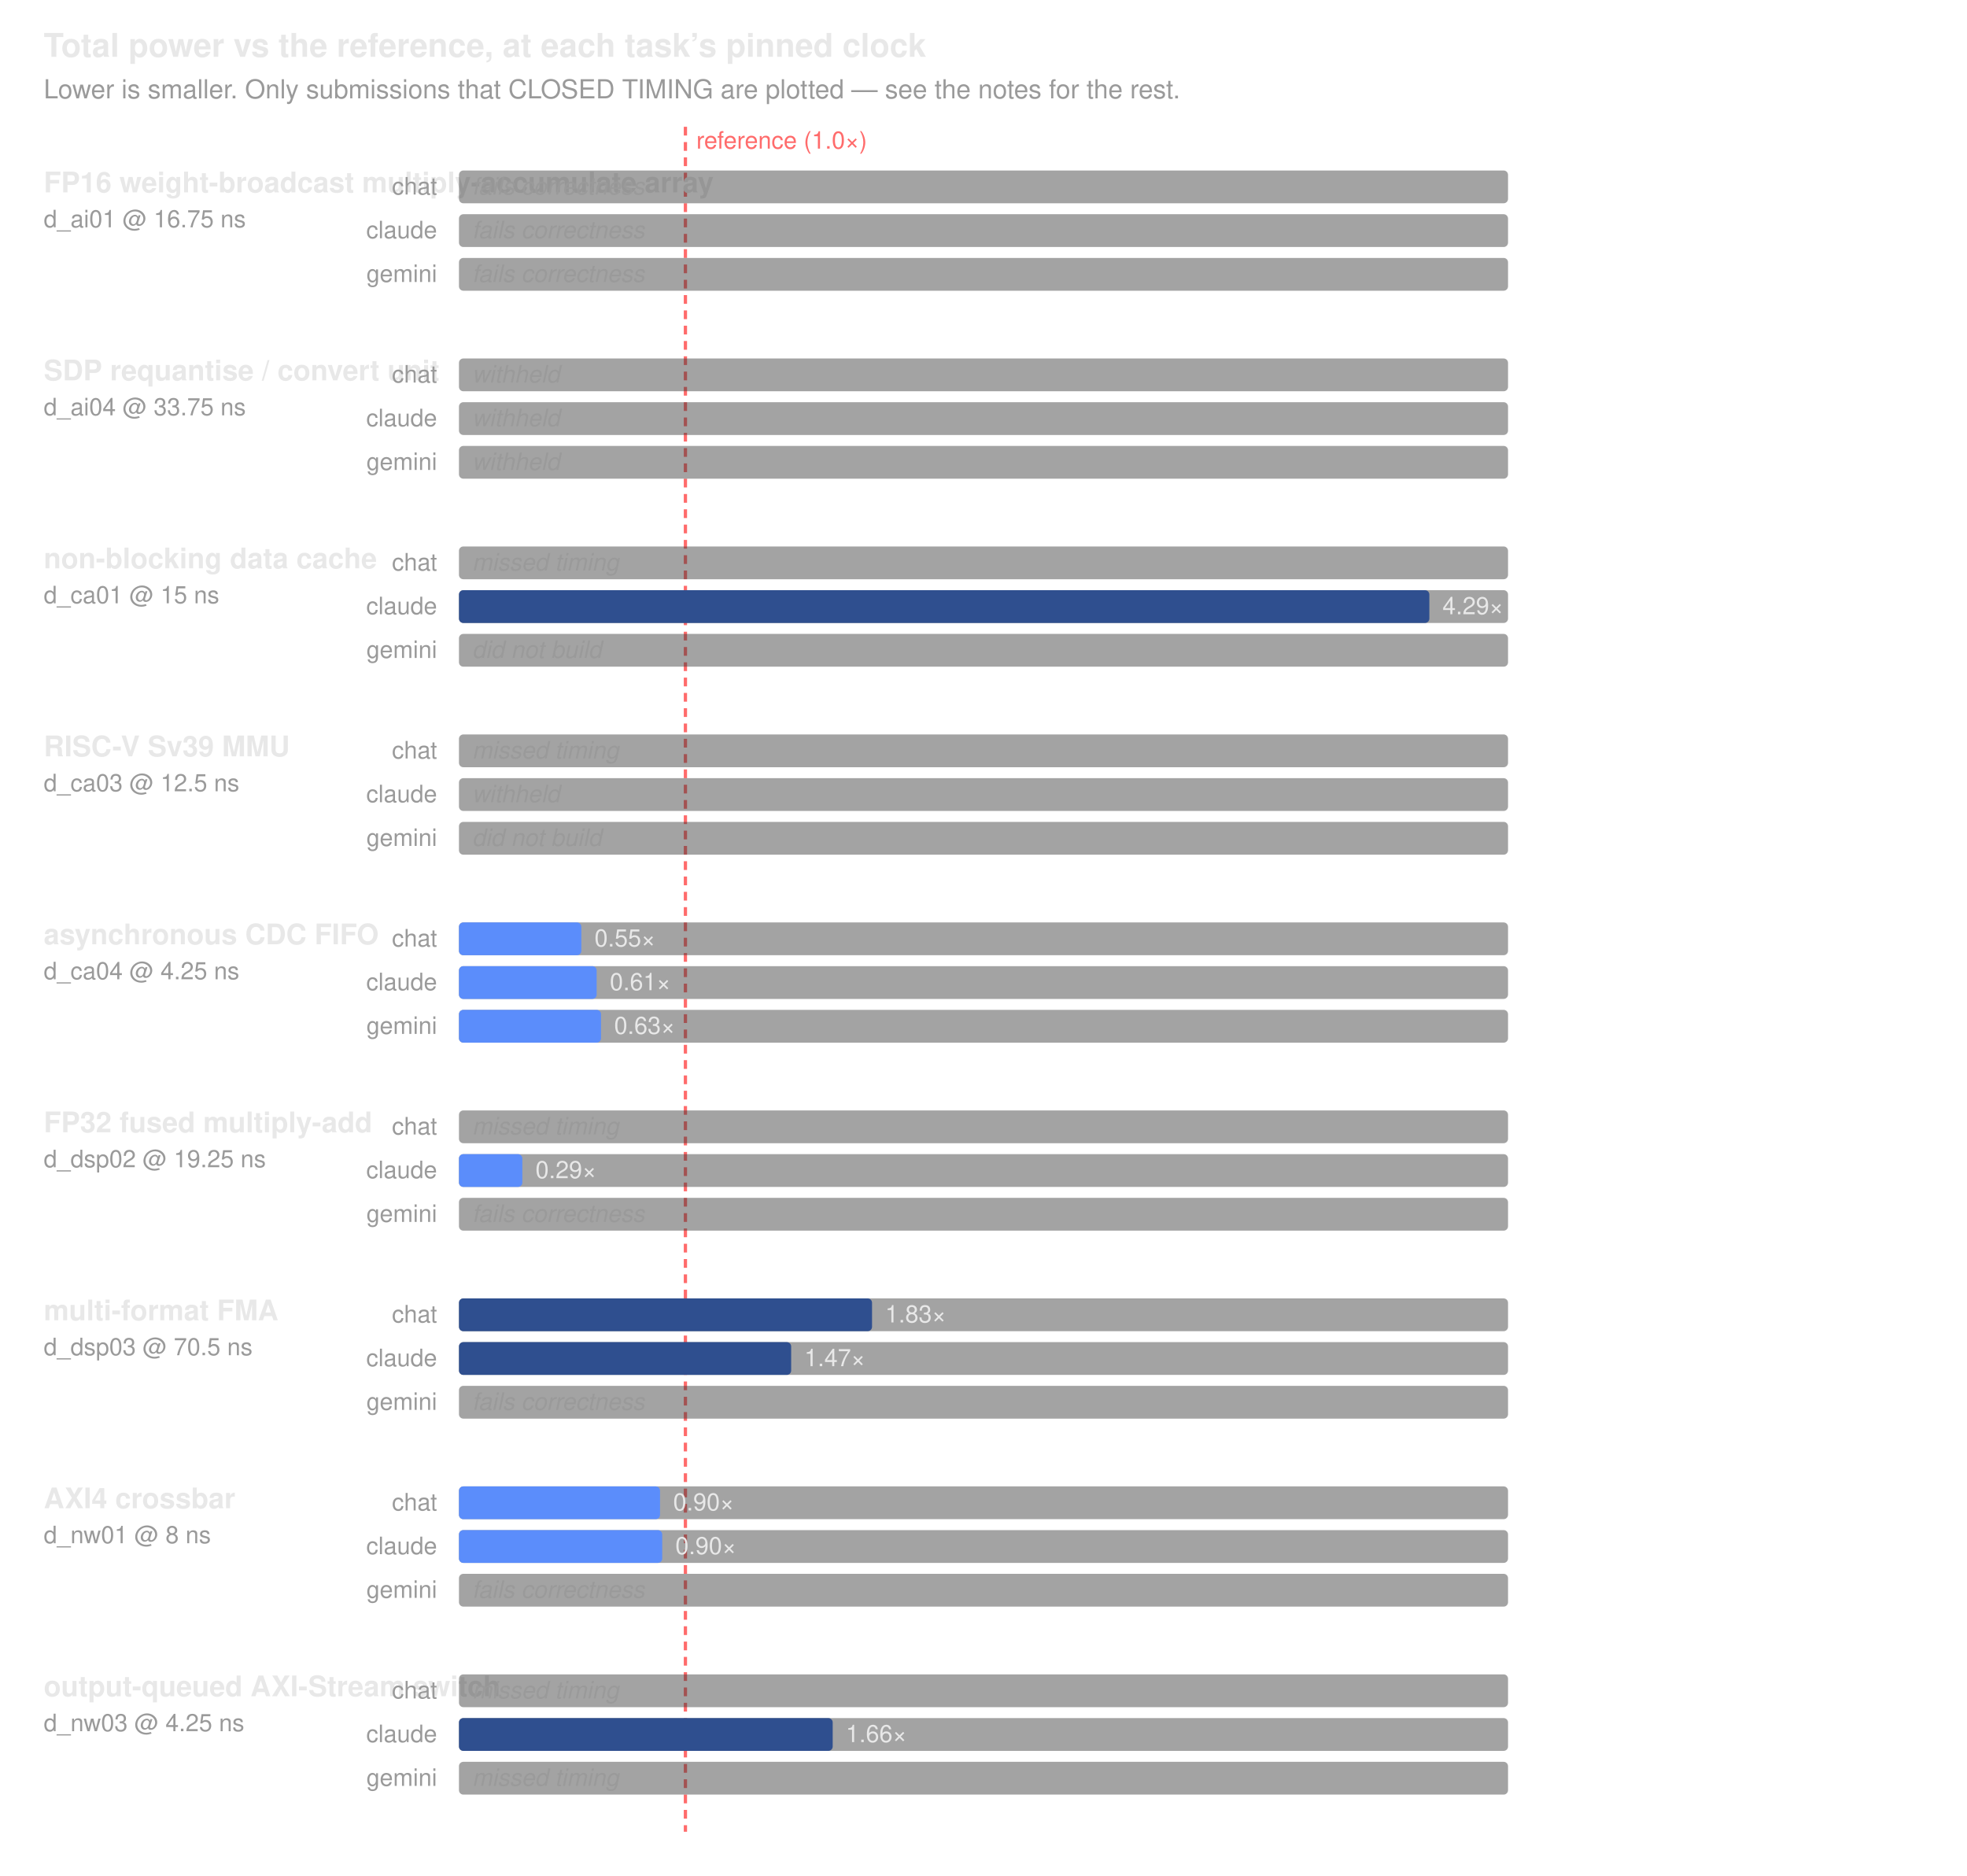
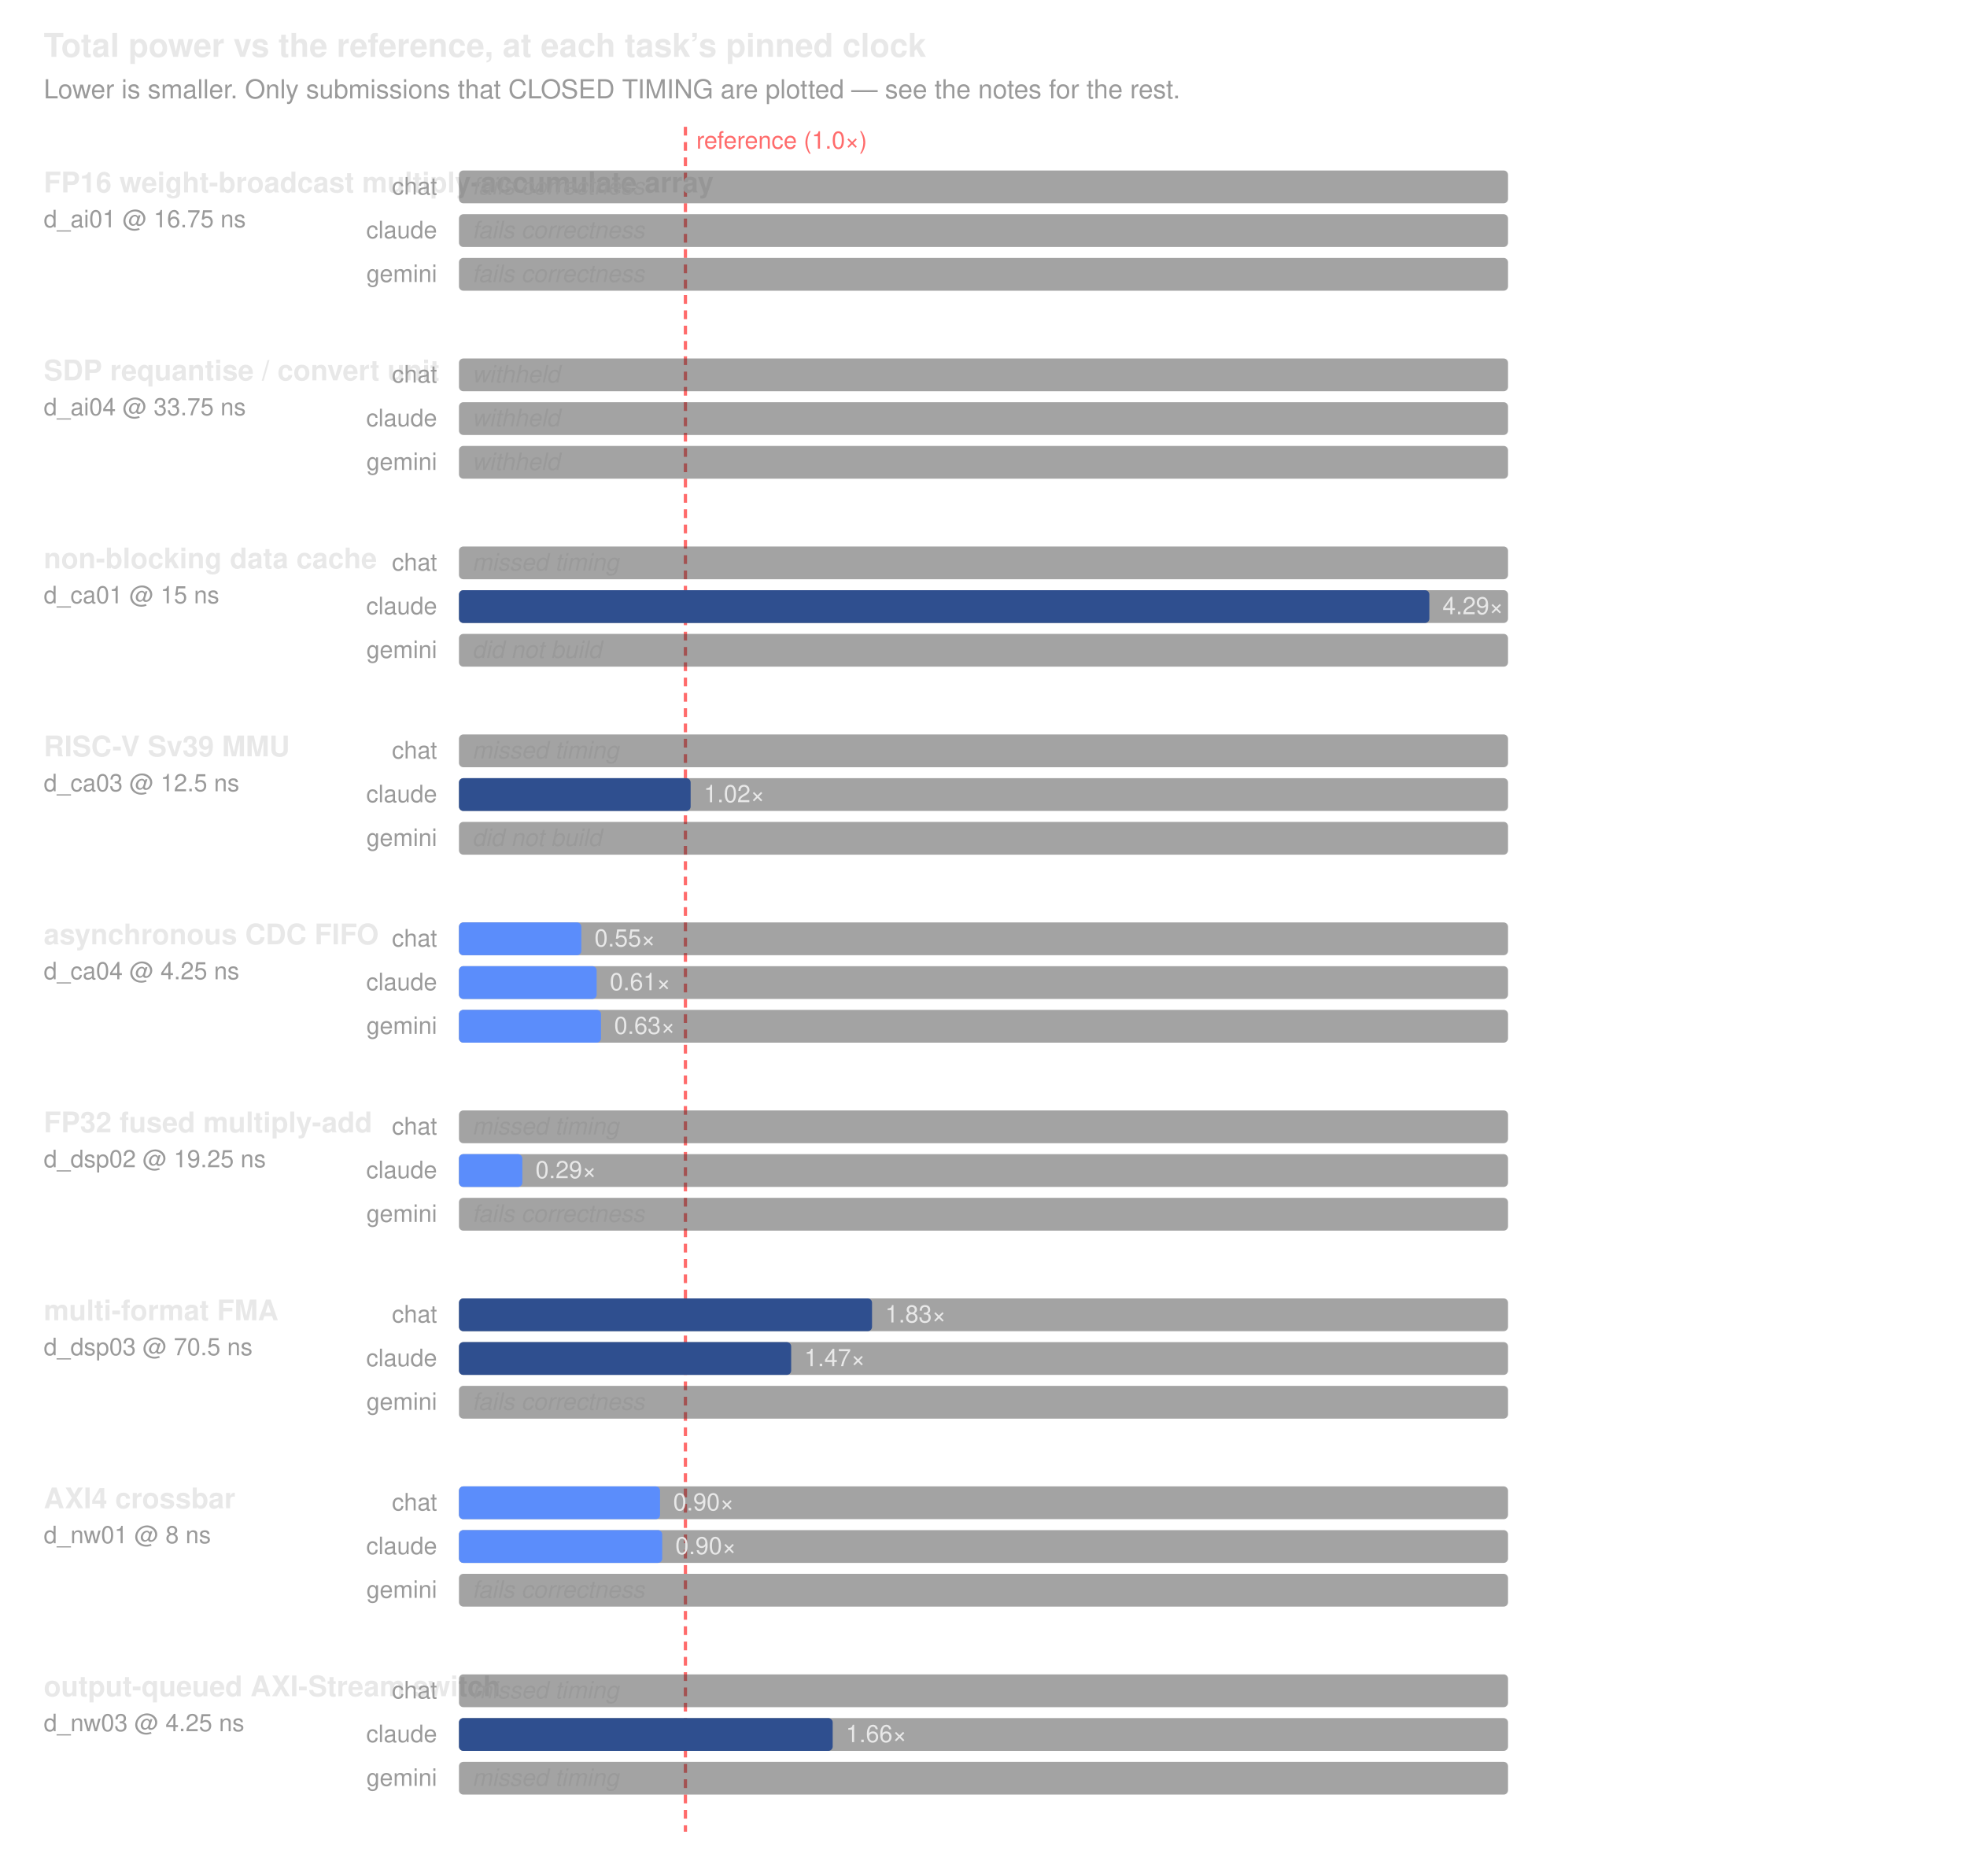
<svg xmlns="http://www.w3.org/2000/svg" viewBox="0 0 900 858" font-family="-apple-system,BlinkMacSystemFont,Segoe UI,Helvetica,Arial,sans-serif">
  <rect width="900" height="858" fill="none" />
  <text x="20" y="26" fill="#e8e8e8" font-size="15" font-weight="600">Total power vs the reference, at each task’s pinned clock</text>
  <text x="20" y="45" fill="#9a9a9a" font-size="12">Lower is smaller. Only submissions that CLOSED TIMING are plotted — see the notes for the rest.</text>
  <line x1="313.613" y1="58" x2="313.613" y2="838" stroke="#ff6b6b" stroke-width="1.5" stroke-dasharray="4 3" />
  <text x="318.613" y="68" fill="#ff6b6b" font-size="11">reference (1.0×)</text>
  <text x="20" y="88" fill="#e8e8e8" font-size="13" font-weight="600">FP16 weight-broadcast multiply-accumulate array</text>
  <text x="20" y="104" fill="#9a9a9a" font-size="11">d_ai01 @ 16.75 ns</text>
  <text x="200" y="89" fill="#9a9a9a" font-size="11" text-anchor="end">chat</text>
  <rect x="210" y="78" width="480" height="15" rx="2" fill="#333" opacity="0.45" />
  <text x="216" y="89" fill="#9a9a9a" font-size="11" font-style="italic">fails correctness</text>
  <text x="200" y="109" fill="#9a9a9a" font-size="11" text-anchor="end">claude</text>
  <rect x="210" y="98" width="480" height="15" rx="2" fill="#333" opacity="0.45" />
  <text x="216" y="109" fill="#9a9a9a" font-size="11" font-style="italic">fails correctness</text>
  <text x="200" y="129" fill="#9a9a9a" font-size="11" text-anchor="end">gemini</text>
  <rect x="210" y="118" width="480" height="15" rx="2" fill="#333" opacity="0.45" />
  <text x="216" y="129" fill="#9a9a9a" font-size="11" font-style="italic">fails correctness</text>
  <text x="20" y="174" fill="#e8e8e8" font-size="13" font-weight="600">SDP requantise / convert unit</text>
  <text x="20" y="190" fill="#9a9a9a" font-size="11">d_ai04 @ 33.75 ns</text>
  <text x="200" y="175" fill="#9a9a9a" font-size="11" text-anchor="end">chat</text>
  <rect x="210" y="164" width="480" height="15" rx="2" fill="#333" opacity="0.45" />
  <text x="216" y="175" fill="#9a9a9a" font-size="11" font-style="italic">withheld</text>
  <text x="200" y="195" fill="#9a9a9a" font-size="11" text-anchor="end">claude</text>
  <rect x="210" y="184" width="480" height="15" rx="2" fill="#333" opacity="0.45" />
  <text x="216" y="195" fill="#9a9a9a" font-size="11" font-style="italic">withheld</text>
  <text x="200" y="215" fill="#9a9a9a" font-size="11" text-anchor="end">gemini</text>
  <rect x="210" y="204" width="480" height="15" rx="2" fill="#333" opacity="0.45" />
  <text x="216" y="215" fill="#9a9a9a" font-size="11" font-style="italic">withheld</text>
  <text x="20" y="260" fill="#e8e8e8" font-size="13" font-weight="600">non-blocking data cache</text>
  <text x="20" y="276" fill="#9a9a9a" font-size="11">d_ca01 @ 15 ns</text>
  <text x="200" y="261" fill="#9a9a9a" font-size="11" text-anchor="end">chat</text>
  <rect x="210" y="250" width="480" height="15" rx="2" fill="#333" opacity="0.45" />
  <text x="216" y="261" fill="#9a9a9a" font-size="11" font-style="italic">missed timing</text>
  <text x="200" y="281" fill="#9a9a9a" font-size="11" text-anchor="end">claude</text>
  <rect x="210" y="270" width="480" height="15" rx="2" fill="#333" opacity="0.45" />
  <rect x="210" y="270" width="444" height="15" rx="2" fill="#2f4f8f" />
  <text x="660" y="281" fill="#e8e8e8" font-size="11">4.29×</text>
  <text x="200" y="301" fill="#9a9a9a" font-size="11" text-anchor="end">gemini</text>
  <rect x="210" y="290" width="480" height="15" rx="2" fill="#333" opacity="0.45" />
  <text x="216" y="301" fill="#9a9a9a" font-size="11" font-style="italic">did not build</text>
  <text x="20" y="346" fill="#e8e8e8" font-size="13" font-weight="600">RISC-V Sv39 MMU</text>
  <text x="20" y="362" fill="#9a9a9a" font-size="11">d_ca03 @ 12.5 ns</text>
  <text x="200" y="347" fill="#9a9a9a" font-size="11" text-anchor="end">chat</text>
  <rect x="210" y="336" width="480" height="15" rx="2" fill="#333" opacity="0.45" />
  <text x="216" y="347" fill="#9a9a9a" font-size="11" font-style="italic">missed timing</text>
  <text x="200" y="367" fill="#9a9a9a" font-size="11" text-anchor="end">claude</text>
  <rect x="210" y="356" width="480" height="15" rx="2" fill="#333" opacity="0.45" />
-   <text x="216" y="367" fill="#9a9a9a" font-size="11" font-style="italic">withheld</text>
+   <rect x="210" y="356" width="106" height="15" rx="2" fill="#2f4f8f" />
+   <text x="322" y="367" fill="#e8e8e8" font-size="11">1.02×</text>
  <text x="200" y="387" fill="#9a9a9a" font-size="11" text-anchor="end">gemini</text>
  <rect x="210" y="376" width="480" height="15" rx="2" fill="#333" opacity="0.45" />
  <text x="216" y="387" fill="#9a9a9a" font-size="11" font-style="italic">did not build</text>
  <text x="20" y="432" fill="#e8e8e8" font-size="13" font-weight="600">asynchronous CDC FIFO</text>
  <text x="20" y="448" fill="#9a9a9a" font-size="11">d_ca04 @ 4.25 ns</text>
  <text x="200" y="433" fill="#9a9a9a" font-size="11" text-anchor="end">chat</text>
  <rect x="210" y="422" width="480" height="15" rx="2" fill="#333" opacity="0.45" />
  <rect x="210" y="422" width="56" height="15" rx="2" fill="#5b8dfb" />
  <text x="272" y="433" fill="#e8e8e8" font-size="11">0.55×</text>
  <text x="200" y="453" fill="#9a9a9a" font-size="11" text-anchor="end">claude</text>
  <rect x="210" y="442" width="480" height="15" rx="2" fill="#333" opacity="0.45" />
  <rect x="210" y="442" width="63" height="15" rx="2" fill="#5b8dfb" />
  <text x="279" y="453" fill="#e8e8e8" font-size="11">0.61×</text>
  <text x="200" y="473" fill="#9a9a9a" font-size="11" text-anchor="end">gemini</text>
  <rect x="210" y="462" width="480" height="15" rx="2" fill="#333" opacity="0.45" />
  <rect x="210" y="462" width="65" height="15" rx="2" fill="#5b8dfb" />
  <text x="281" y="473" fill="#e8e8e8" font-size="11">0.63×</text>
  <text x="20" y="518" fill="#e8e8e8" font-size="13" font-weight="600">FP32 fused multiply-add</text>
  <text x="20" y="534" fill="#9a9a9a" font-size="11">d_dsp02 @ 19.25 ns</text>
  <text x="200" y="519" fill="#9a9a9a" font-size="11" text-anchor="end">chat</text>
  <rect x="210" y="508" width="480" height="15" rx="2" fill="#333" opacity="0.45" />
  <text x="216" y="519" fill="#9a9a9a" font-size="11" font-style="italic">missed timing</text>
  <text x="200" y="539" fill="#9a9a9a" font-size="11" text-anchor="end">claude</text>
  <rect x="210" y="528" width="480" height="15" rx="2" fill="#333" opacity="0.45" />
  <rect x="210" y="528" width="29" height="15" rx="2" fill="#5b8dfb" />
  <text x="245" y="539" fill="#e8e8e8" font-size="11">0.29×</text>
  <text x="200" y="559" fill="#9a9a9a" font-size="11" text-anchor="end">gemini</text>
  <rect x="210" y="548" width="480" height="15" rx="2" fill="#333" opacity="0.45" />
  <text x="216" y="559" fill="#9a9a9a" font-size="11" font-style="italic">fails correctness</text>
  <text x="20" y="604" fill="#e8e8e8" font-size="13" font-weight="600">multi-format FMA</text>
  <text x="20" y="620" fill="#9a9a9a" font-size="11">d_dsp03 @ 70.5 ns</text>
  <text x="200" y="605" fill="#9a9a9a" font-size="11" text-anchor="end">chat</text>
  <rect x="210" y="594" width="480" height="15" rx="2" fill="#333" opacity="0.45" />
  <rect x="210" y="594" width="189" height="15" rx="2" fill="#2f4f8f" />
  <text x="405" y="605" fill="#e8e8e8" font-size="11">1.83×</text>
  <text x="200" y="625" fill="#9a9a9a" font-size="11" text-anchor="end">claude</text>
  <rect x="210" y="614" width="480" height="15" rx="2" fill="#333" opacity="0.45" />
  <rect x="210" y="614" width="152" height="15" rx="2" fill="#2f4f8f" />
  <text x="368" y="625" fill="#e8e8e8" font-size="11">1.47×</text>
  <text x="200" y="645" fill="#9a9a9a" font-size="11" text-anchor="end">gemini</text>
  <rect x="210" y="634" width="480" height="15" rx="2" fill="#333" opacity="0.45" />
  <text x="216" y="645" fill="#9a9a9a" font-size="11" font-style="italic">fails correctness</text>
  <text x="20" y="690" fill="#e8e8e8" font-size="13" font-weight="600">AXI4 crossbar</text>
  <text x="20" y="706" fill="#9a9a9a" font-size="11">d_nw01 @ 8 ns</text>
  <text x="200" y="691" fill="#9a9a9a" font-size="11" text-anchor="end">chat</text>
  <rect x="210" y="680" width="480" height="15" rx="2" fill="#333" opacity="0.45" />
  <rect x="210" y="680" width="92" height="15" rx="2" fill="#5b8dfb" />
  <text x="308" y="691" fill="#e8e8e8" font-size="11">0.90×</text>
  <text x="200" y="711" fill="#9a9a9a" font-size="11" text-anchor="end">claude</text>
  <rect x="210" y="700" width="480" height="15" rx="2" fill="#333" opacity="0.45" />
  <rect x="210" y="700" width="93" height="15" rx="2" fill="#5b8dfb" />
  <text x="309" y="711" fill="#e8e8e8" font-size="11">0.90×</text>
  <text x="200" y="731" fill="#9a9a9a" font-size="11" text-anchor="end">gemini</text>
  <rect x="210" y="720" width="480" height="15" rx="2" fill="#333" opacity="0.45" />
  <text x="216" y="731" fill="#9a9a9a" font-size="11" font-style="italic">fails correctness</text>
  <text x="20" y="776" fill="#e8e8e8" font-size="13" font-weight="600">output-queued AXI-Stream switch</text>
  <text x="20" y="792" fill="#9a9a9a" font-size="11">d_nw03 @ 4.25 ns</text>
  <text x="200" y="777" fill="#9a9a9a" font-size="11" text-anchor="end">chat</text>
  <rect x="210" y="766" width="480" height="15" rx="2" fill="#333" opacity="0.45" />
  <text x="216" y="777" fill="#9a9a9a" font-size="11" font-style="italic">missed timing</text>
  <text x="200" y="797" fill="#9a9a9a" font-size="11" text-anchor="end">claude</text>
  <rect x="210" y="786" width="480" height="15" rx="2" fill="#333" opacity="0.45" />
  <rect x="210" y="786" width="171" height="15" rx="2" fill="#2f4f8f" />
  <text x="387" y="797" fill="#e8e8e8" font-size="11">1.66×</text>
  <text x="200" y="817" fill="#9a9a9a" font-size="11" text-anchor="end">gemini</text>
  <rect x="210" y="806" width="480" height="15" rx="2" fill="#333" opacity="0.45" />
  <text x="216" y="817" fill="#9a9a9a" font-size="11" font-style="italic">missed timing</text>
</svg>
